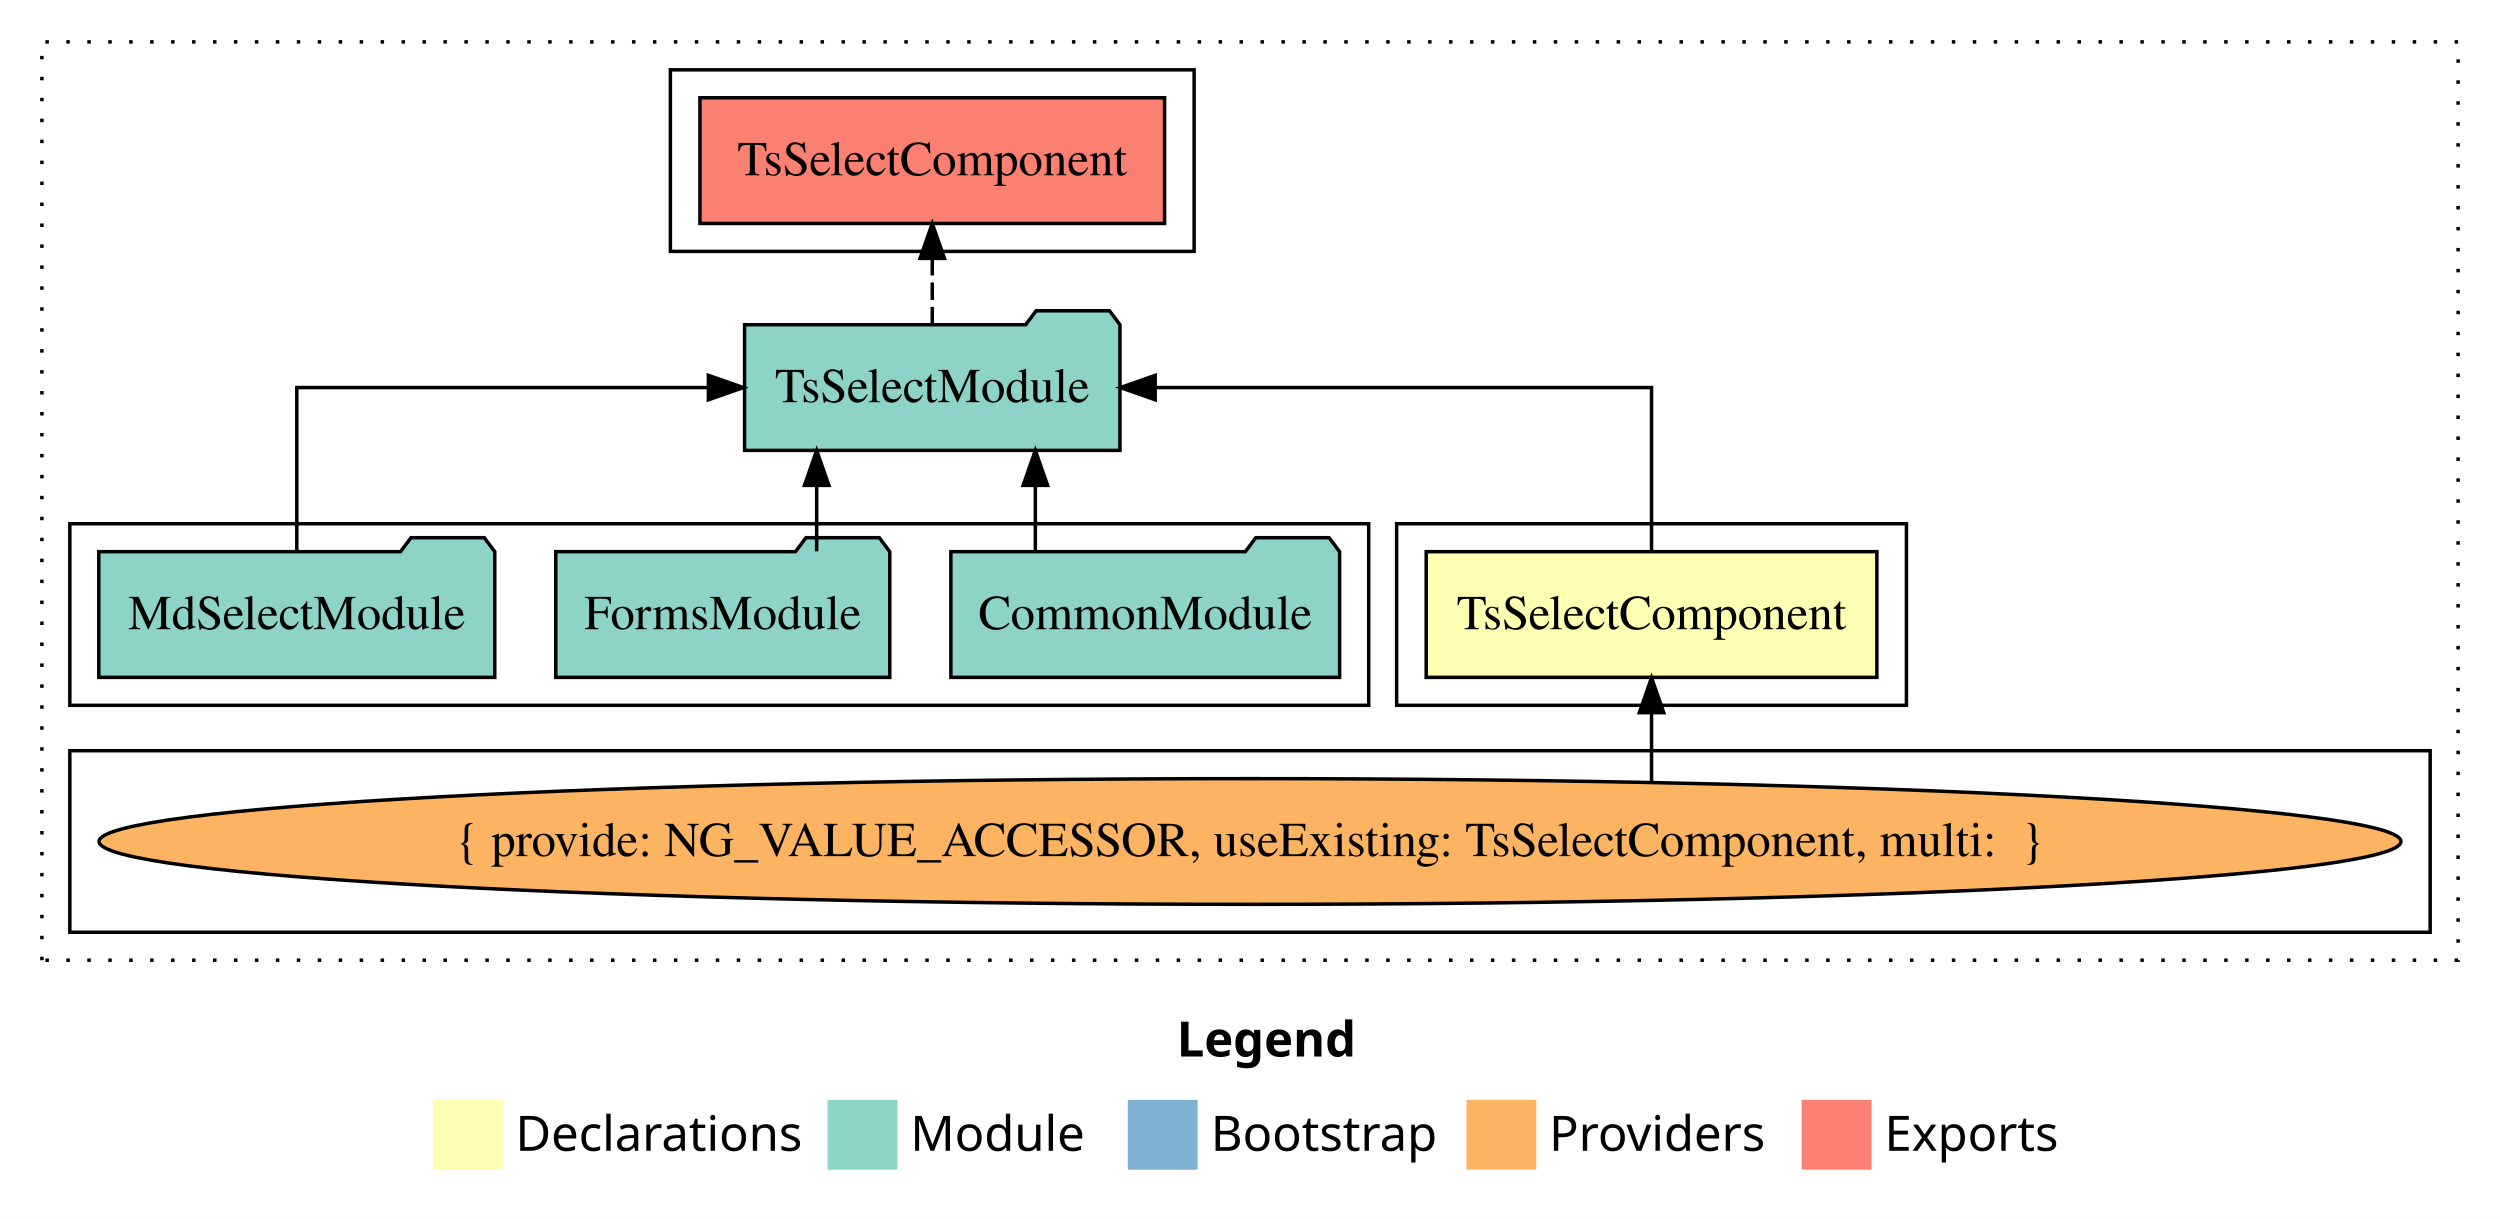
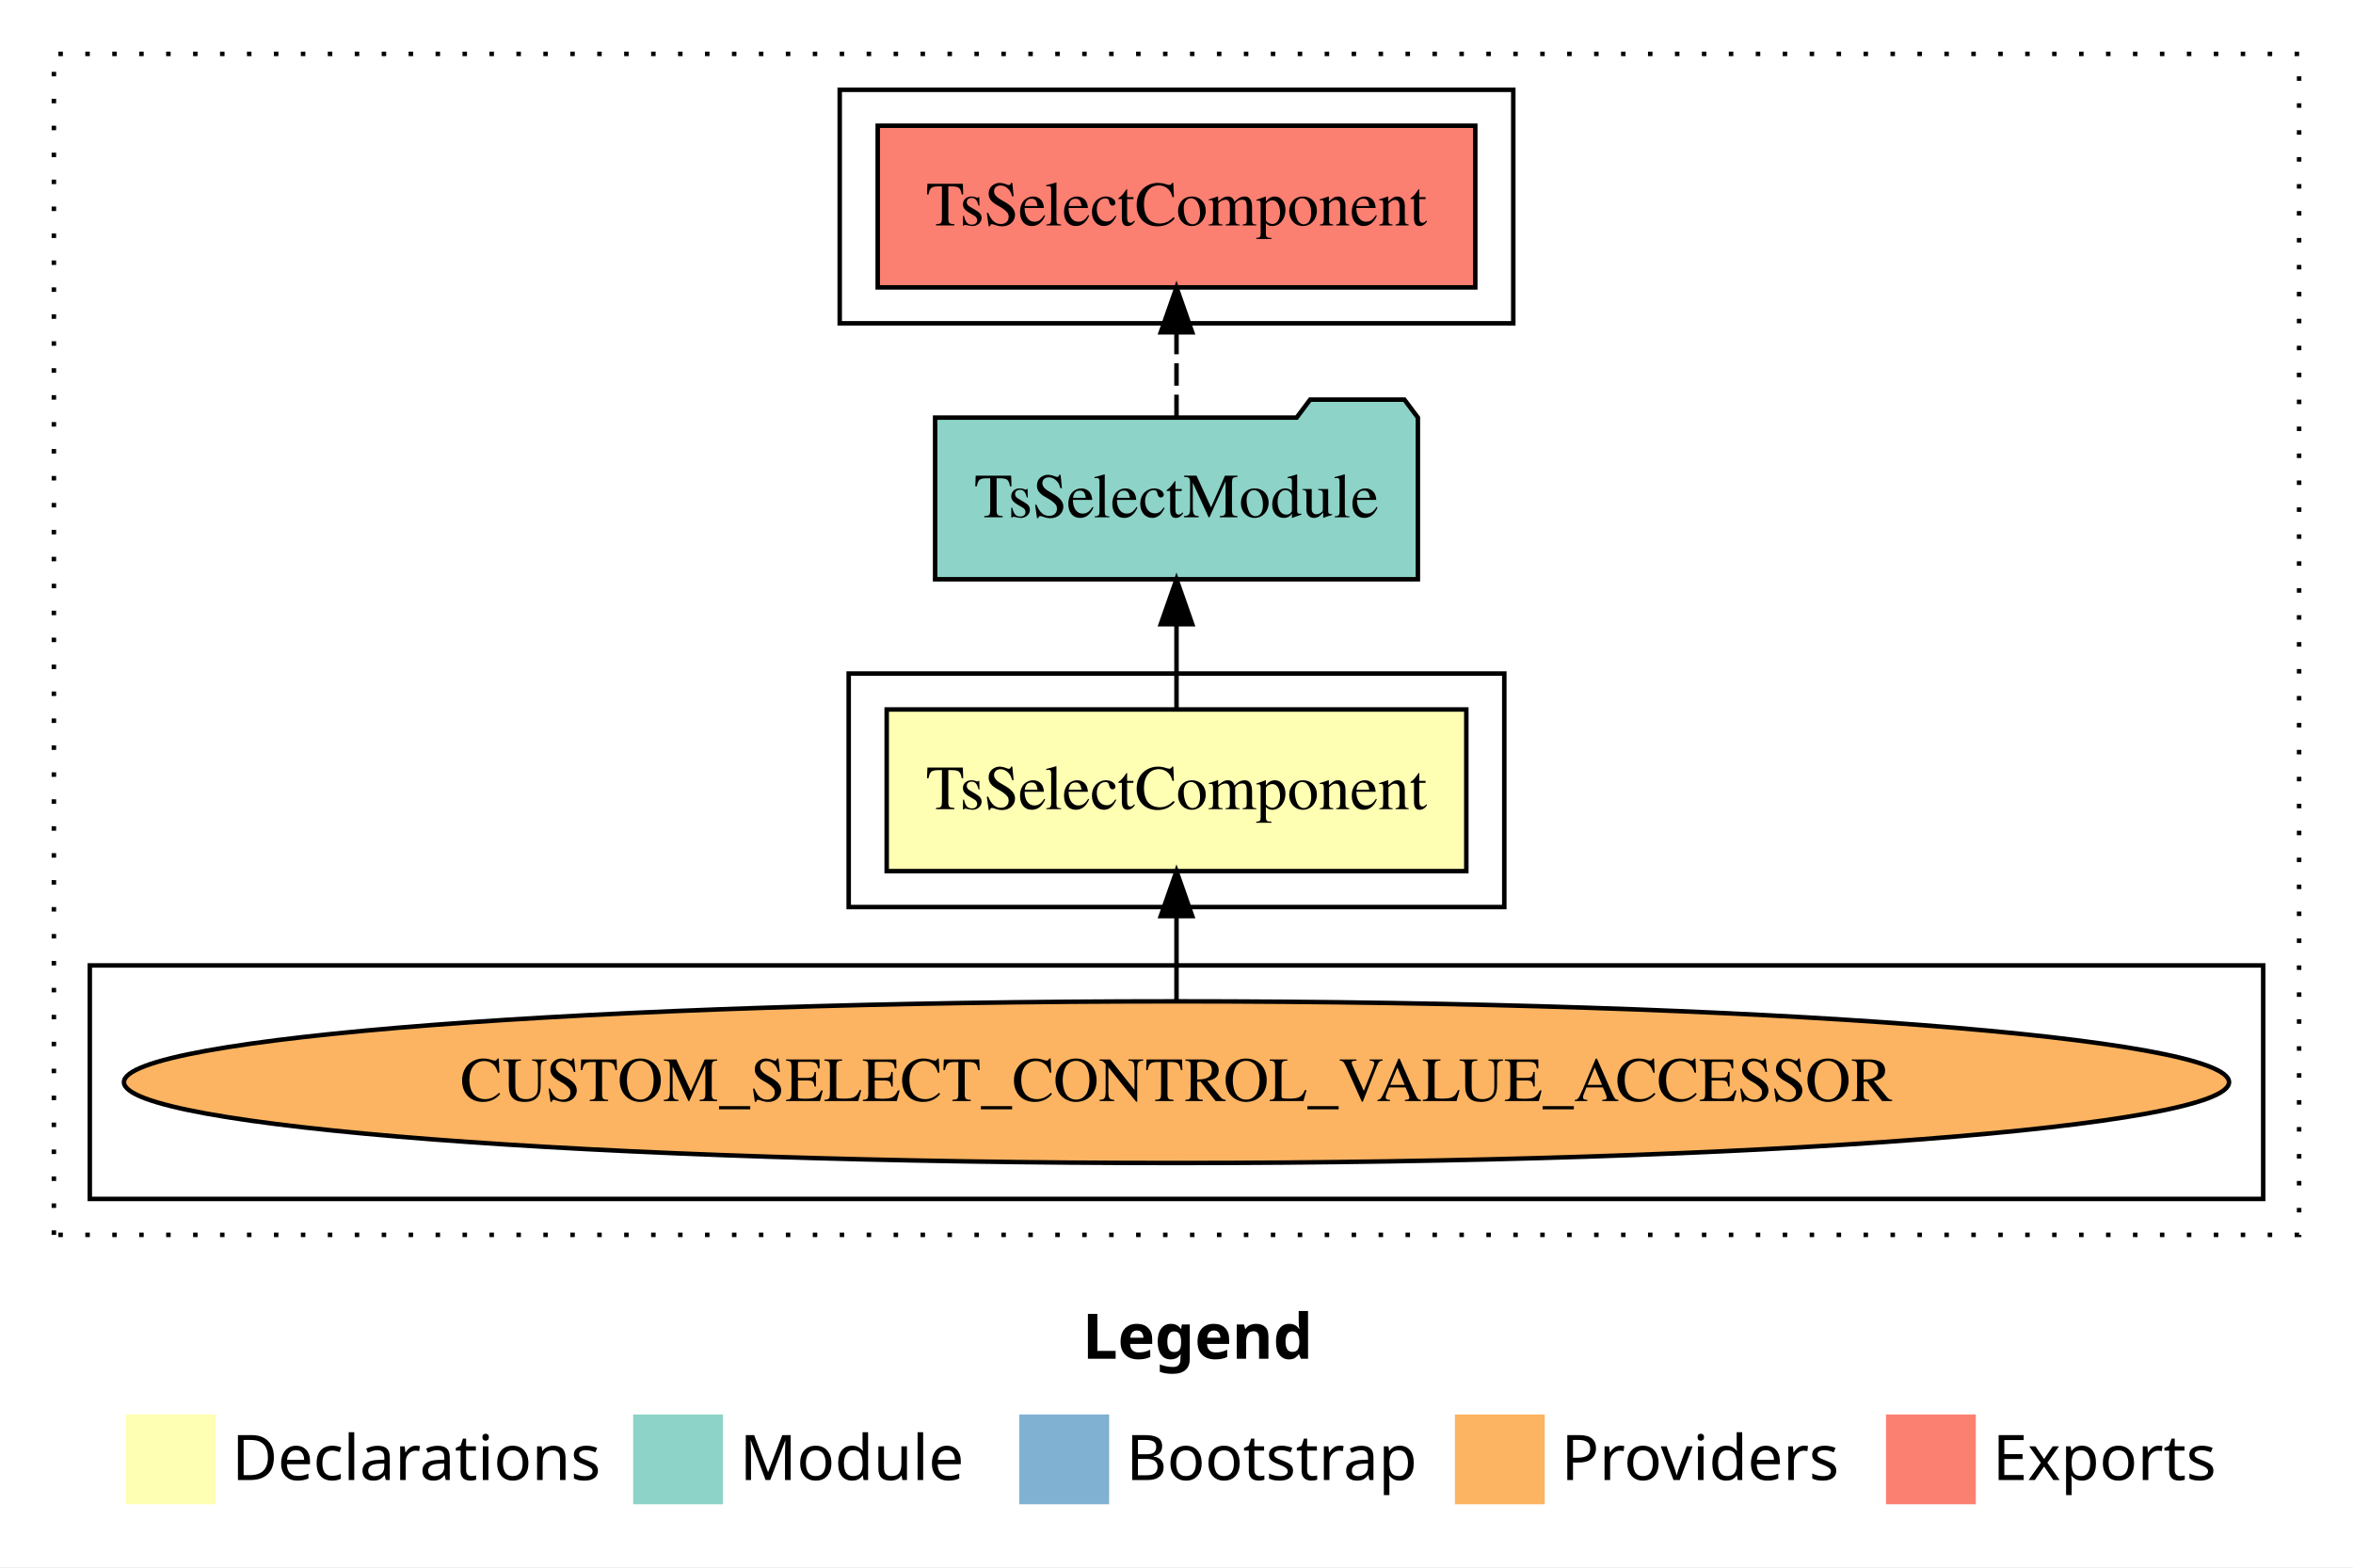
- <svg xmlns="http://www.w3.org/2000/svg" width="716pt" height="349pt" viewBox="0.00 0.00 716.00 349.00">
+ <svg xmlns="http://www.w3.org/2000/svg" width="524pt" height="349pt" viewBox="0.00 0.00 524.00 349.00">
  <g id="graph0" class="graph" transform="scale(1 1) rotate(0) translate(4 345)">
-     <polygon fill="#ffffff" stroke="transparent" points="-4,4 -4,-345 712,-345 712,4 -4,4" />
-     <text text-anchor="start" x="333.009" y="-42.4" font-family="sans-serif" font-weight="bold" font-size="14.00" fill="#000000">Legend</text>
-     <polygon fill="#ffffb3" stroke="transparent" points="120,-10 120,-30 140,-30 140,-10 120,-10" />
-     <text text-anchor="start" x="143.629" y="-15.4" font-family="sans-serif" font-size="14.00" fill="#000000">  Declarations</text>
-     <polygon fill="#8dd3c7" stroke="transparent" points="233,-10 233,-30 253,-30 253,-10 233,-10" />
-     <text text-anchor="start" x="256.725" y="-15.4" font-family="sans-serif" font-size="14.00" fill="#000000">  Module</text>
-     <polygon fill="#80b1d3" stroke="transparent" points="319,-10 319,-30 339,-30 339,-10 319,-10" />
-     <text text-anchor="start" x="342.781" y="-15.4" font-family="sans-serif" font-size="14.00" fill="#000000">  Bootstrap</text>
-     <polygon fill="#fdb462" stroke="transparent" points="416,-10 416,-30 436,-30 436,-10 416,-10" />
-     <text text-anchor="start" x="439.673" y="-15.4" font-family="sans-serif" font-size="14.00" fill="#000000">  Providers</text>
-     <polygon fill="#fb8072" stroke="transparent" points="512,-10 512,-30 532,-30 532,-10 512,-10" />
-     <text text-anchor="start" x="535.726" y="-15.4" font-family="sans-serif" font-size="14.00" fill="#000000">  Exports</text>
+     <polygon fill="#ffffff" stroke="transparent" points="-4,4 -4,-345 520,-345 520,4 -4,4" />
+     <text text-anchor="start" x="237.009" y="-42.4" font-family="sans-serif" font-weight="bold" font-size="14.00" fill="#000000">Legend</text>
+     <polygon fill="#ffffb3" stroke="transparent" points="24,-10 24,-30 44,-30 44,-10 24,-10" />
+     <text text-anchor="start" x="47.629" y="-15.4" font-family="sans-serif" font-size="14.00" fill="#000000">  Declarations</text>
+     <polygon fill="#8dd3c7" stroke="transparent" points="137,-10 137,-30 157,-30 157,-10 137,-10" />
+     <text text-anchor="start" x="160.725" y="-15.4" font-family="sans-serif" font-size="14.00" fill="#000000">  Module</text>
+     <polygon fill="#80b1d3" stroke="transparent" points="223,-10 223,-30 243,-30 243,-10 223,-10" />
+     <text text-anchor="start" x="246.781" y="-15.4" font-family="sans-serif" font-size="14.00" fill="#000000">  Bootstrap</text>
+     <polygon fill="#fdb462" stroke="transparent" points="320,-10 320,-30 340,-30 340,-10 320,-10" />
+     <text text-anchor="start" x="343.673" y="-15.4" font-family="sans-serif" font-size="14.00" fill="#000000">  Providers</text>
+     <polygon fill="#fb8072" stroke="transparent" points="416,-10 416,-30 436,-30 436,-10 416,-10" />
+     <text text-anchor="start" x="439.726" y="-15.4" font-family="sans-serif" font-size="14.00" fill="#000000">  Exports</text>
    <g id="clust1" class="cluster">
-       <polygon fill="none" stroke="#000000" stroke-dasharray="1,5" points="8,-70 8,-333 700,-333 700,-70 8,-70" />
+       <polygon fill="none" stroke="#000000" stroke-dasharray="1,5" points="8,-70 8,-333 508,-333 508,-70 8,-70" />
    </g>
    <g id="clust2" class="cluster">
-       <polygon fill="none" stroke="#000000" points="396,-143 396,-195 542,-195 542,-143 396,-143" />
+       <polygon fill="none" stroke="#000000" points="185,-143 185,-195 331,-195 331,-143 185,-143" />
    </g>
    <g id="clust3" class="cluster">
-       <polygon fill="none" stroke="#000000" points="16,-78 16,-130 692,-130 692,-78 16,-78" />
-     </g>
-     <g id="clust4" class="cluster">
-       <polygon fill="none" stroke="#000000" points="16,-143 16,-195 388,-195 388,-143 16,-143" />
+       <polygon fill="none" stroke="#000000" points="16,-78 16,-130 500,-130 500,-78 16,-78" />
    </g>
    <g id="clust5" class="cluster">
-       <polygon fill="none" stroke="#000000" points="188,-273 188,-325 338,-325 338,-273 188,-273" />
+       <polygon fill="none" stroke="#000000" points="183,-273 183,-325 333,-325 333,-273 183,-273" />
    </g>
    <g id="node1" class="node">
-       <polygon fill="#ffffb3" stroke="#000000" points="533.538,-187 404.462,-187 404.462,-151 533.538,-151 533.538,-187" />
-       <text text-anchor="middle" x="469" y="-164.8" font-family="Times,serif" font-size="14.00" fill="#000000">TsSelectComponent</text>
+       <polygon fill="#ffffb3" stroke="#000000" points="322.538,-187 193.462,-187 193.462,-151 322.538,-151 322.538,-187" />
+       <text text-anchor="middle" x="258" y="-164.8" font-family="Times,serif" font-size="14.00" fill="#000000">TsSelectComponent</text>
    </g>
    <g id="node2" class="node">
-       <polygon fill="#8dd3c7" stroke="#000000" points="316.755,-252 313.755,-256 292.755,-256 289.755,-252 209.245,-252 209.245,-216 316.755,-216 316.755,-252" />
-       <text text-anchor="middle" x="263" y="-229.8" font-family="Times,serif" font-size="14.00" fill="#000000">TsSelectModule</text>
+       <polygon fill="#8dd3c7" stroke="#000000" points="311.755,-252 308.755,-256 287.755,-256 284.755,-252 204.245,-252 204.245,-216 311.755,-216 311.755,-252" />
+       <text text-anchor="middle" x="258" y="-229.8" font-family="Times,serif" font-size="14.00" fill="#000000">TsSelectModule</text>
    </g>
    <g id="edge1" class="edge">
-       <path fill="none" stroke="#000000" d="M469,-187.106C469,-206.339 469,-234 469,-234 469,-234 326.855,-234 326.855,-234" />
-       <polygon fill="#000000" stroke="#000000" points="326.855,-230.5 316.855,-234 326.855,-237.5 326.855,-230.5" />
+       <path fill="none" stroke="#000000" d="M258,-187.106C258,-187.106 258,-205.991 258,-205.991" />
+       <polygon fill="#000000" stroke="#000000" points="254.5,-205.991 258,-215.991 261.5,-205.991 254.5,-205.991" />
    </g>
-     <g id="node7" class="node">
-       <polygon fill="#fb8072" stroke="#000000" points="329.537,-317 196.463,-317 196.463,-281 329.537,-281 329.537,-317" />
-       <text text-anchor="middle" x="263" y="-294.8" font-family="Times,serif" font-size="14.00" fill="#000000">TsSelectComponent </text>
+     <g id="node4" class="node">
+       <polygon fill="#fb8072" stroke="#000000" points="324.537,-317 191.463,-317 191.463,-281 324.537,-281 324.537,-317" />
+       <text text-anchor="middle" x="258" y="-294.8" font-family="Times,serif" font-size="14.00" fill="#000000">TsSelectComponent </text>
    </g>
-     <g id="edge6" class="edge">
-       <path fill="none" stroke="#000000" stroke-dasharray="5,2" d="M263,-252.106C263,-252.106 263,-270.991 263,-270.991" />
-       <polygon fill="#000000" stroke="#000000" points="259.5,-270.991 263,-280.991 266.5,-270.991 259.5,-270.991" />
+     <g id="edge3" class="edge">
+       <path fill="none" stroke="#000000" stroke-dasharray="5,2" d="M258,-252.106C258,-252.106 258,-270.991 258,-270.991" />
+       <polygon fill="#000000" stroke="#000000" points="254.5,-270.991 258,-280.991 261.5,-270.991 254.5,-270.991" />
    </g>
    <g id="node3" class="node">
-       <ellipse fill="#fdb462" stroke="#000000" cx="354" cy="-104" rx="329.63" ry="18" />
-       <text text-anchor="middle" x="354" y="-99.8" font-family="Times,serif" font-size="14.00" fill="#000000">{ provide: NG_VALUE_ACCESSOR, useExisting: TsSelectComponent, multi:  }</text>
+       <ellipse fill="#fdb462" stroke="#000000" cx="258" cy="-104" rx="234.394" ry="18" />
+       <text text-anchor="middle" x="258" y="-99.8" font-family="Times,serif" font-size="14.00" fill="#000000">CUSTOM_SELECT_CONTROL_VALUE_ACCESSOR</text>
    </g>
    <g id="edge2" class="edge">
-       <path fill="none" stroke="#000000" d="M469,-121.078C469,-121.078 469,-140.899 469,-140.899" />
-       <polygon fill="#000000" stroke="#000000" points="465.5,-140.899 469,-150.899 472.5,-140.899 465.5,-140.899" />
-     </g>
-     <g id="node4" class="node">
-       <polygon fill="#8dd3c7" stroke="#000000" points="379.668,-187 376.668,-191 355.668,-191 352.668,-187 268.332,-187 268.332,-151 379.668,-151 379.668,-187" />
-       <text text-anchor="middle" x="324" y="-164.8" font-family="Times,serif" font-size="14.00" fill="#000000">CommonModule</text>
-     </g>
-     <g id="edge3" class="edge">
-       <path fill="none" stroke="#000000" d="M292.522,-187.106C292.522,-187.106 292.522,-205.991 292.522,-205.991" />
-       <polygon fill="#000000" stroke="#000000" points="289.022,-205.991 292.522,-215.991 296.022,-205.991 289.022,-205.991" />
-     </g>
-     <g id="node5" class="node">
-       <polygon fill="#8dd3c7" stroke="#000000" points="250.829,-187 247.829,-191 226.829,-191 223.829,-187 155.171,-187 155.171,-151 250.829,-151 250.829,-187" />
-       <text text-anchor="middle" x="203" y="-164.8" font-family="Times,serif" font-size="14.00" fill="#000000">FormsModule</text>
-     </g>
-     <g id="edge4" class="edge">
-       <path fill="none" stroke="#000000" d="M229.893,-187.106C229.893,-187.106 229.893,-205.991 229.893,-205.991" />
-       <polygon fill="#000000" stroke="#000000" points="226.393,-205.991 229.893,-215.991 233.393,-205.991 226.393,-205.991" />
-     </g>
-     <g id="node6" class="node">
-       <polygon fill="#8dd3c7" stroke="#000000" points="137.702,-187 134.702,-191 113.702,-191 110.702,-187 24.298,-187 24.298,-151 137.702,-151 137.702,-187" />
-       <text text-anchor="middle" x="81" y="-164.8" font-family="Times,serif" font-size="14.00" fill="#000000">MdSelectModule</text>
-     </g>
-     <g id="edge5" class="edge">
-       <path fill="none" stroke="#000000" d="M81,-187.106C81,-206.339 81,-234 81,-234 81,-234 198.887,-234 198.887,-234" />
-       <polygon fill="#000000" stroke="#000000" points="198.887,-237.5 208.887,-234 198.887,-230.5 198.887,-237.5" />
+       <path fill="none" stroke="#000000" d="M258,-122.106C258,-122.106 258,-140.991 258,-140.991" />
+       <polygon fill="#000000" stroke="#000000" points="254.5,-140.991 258,-150.991 261.5,-140.991 254.5,-140.991" />
    </g>
  </g>
</svg>
